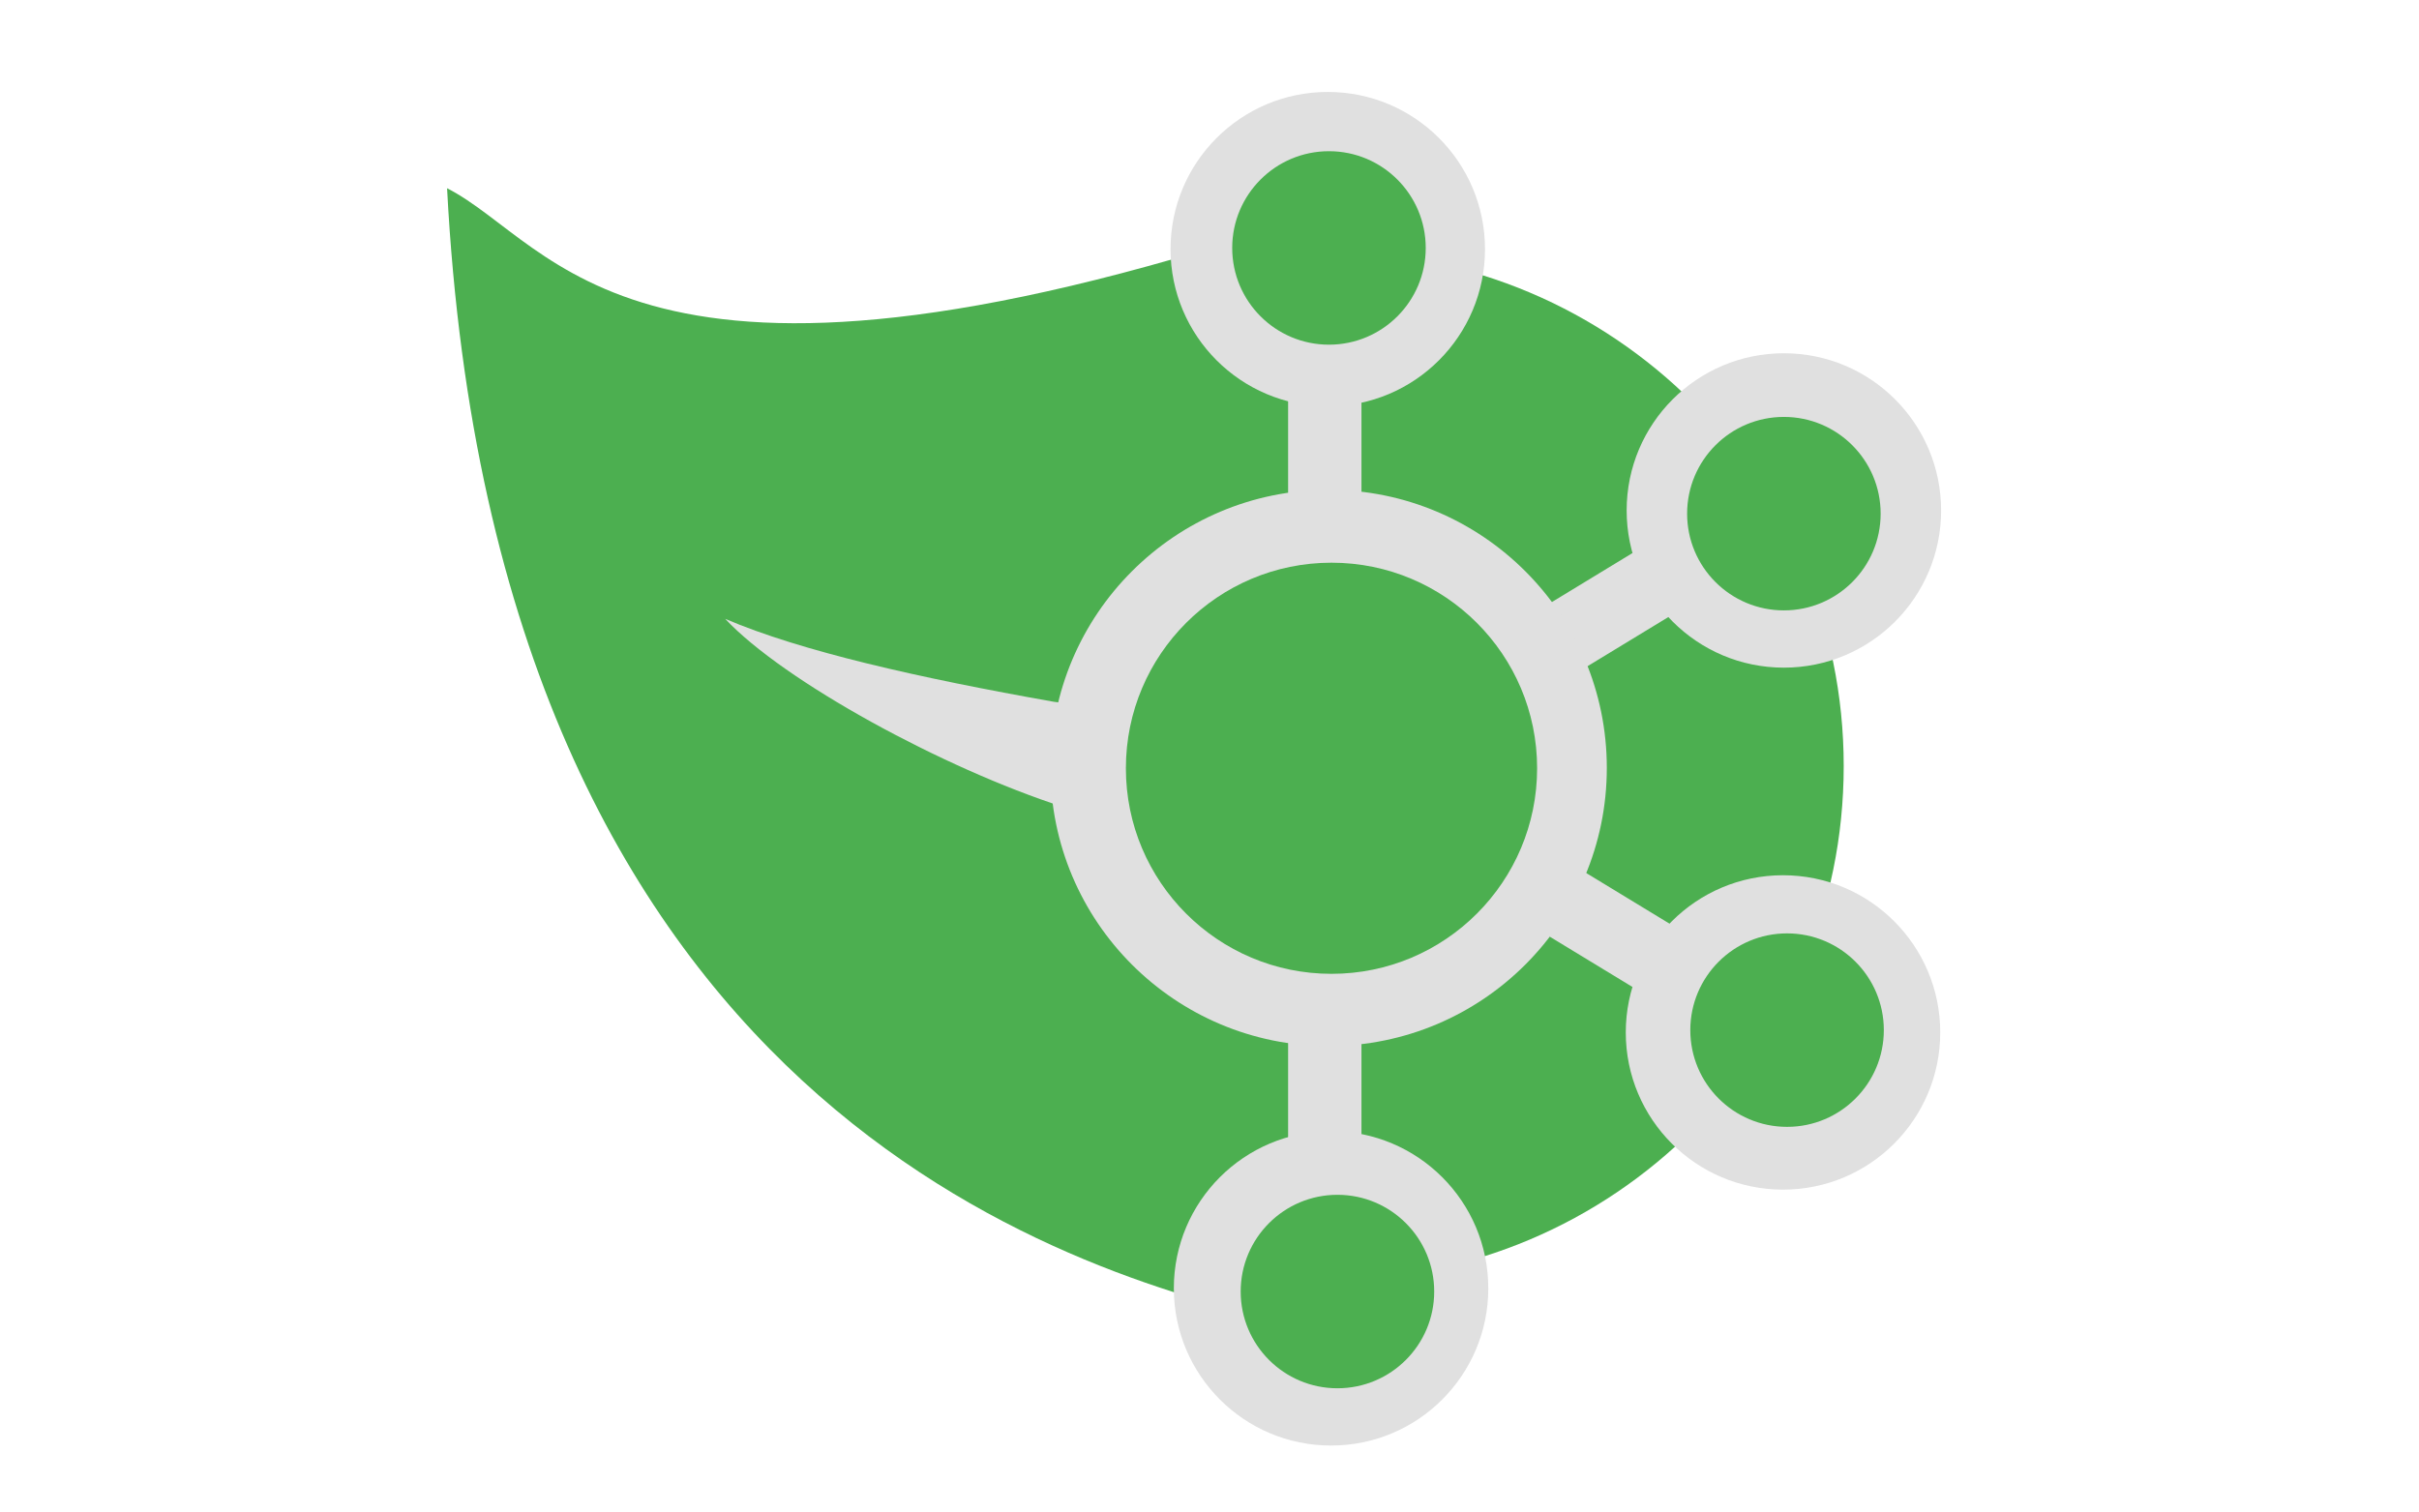
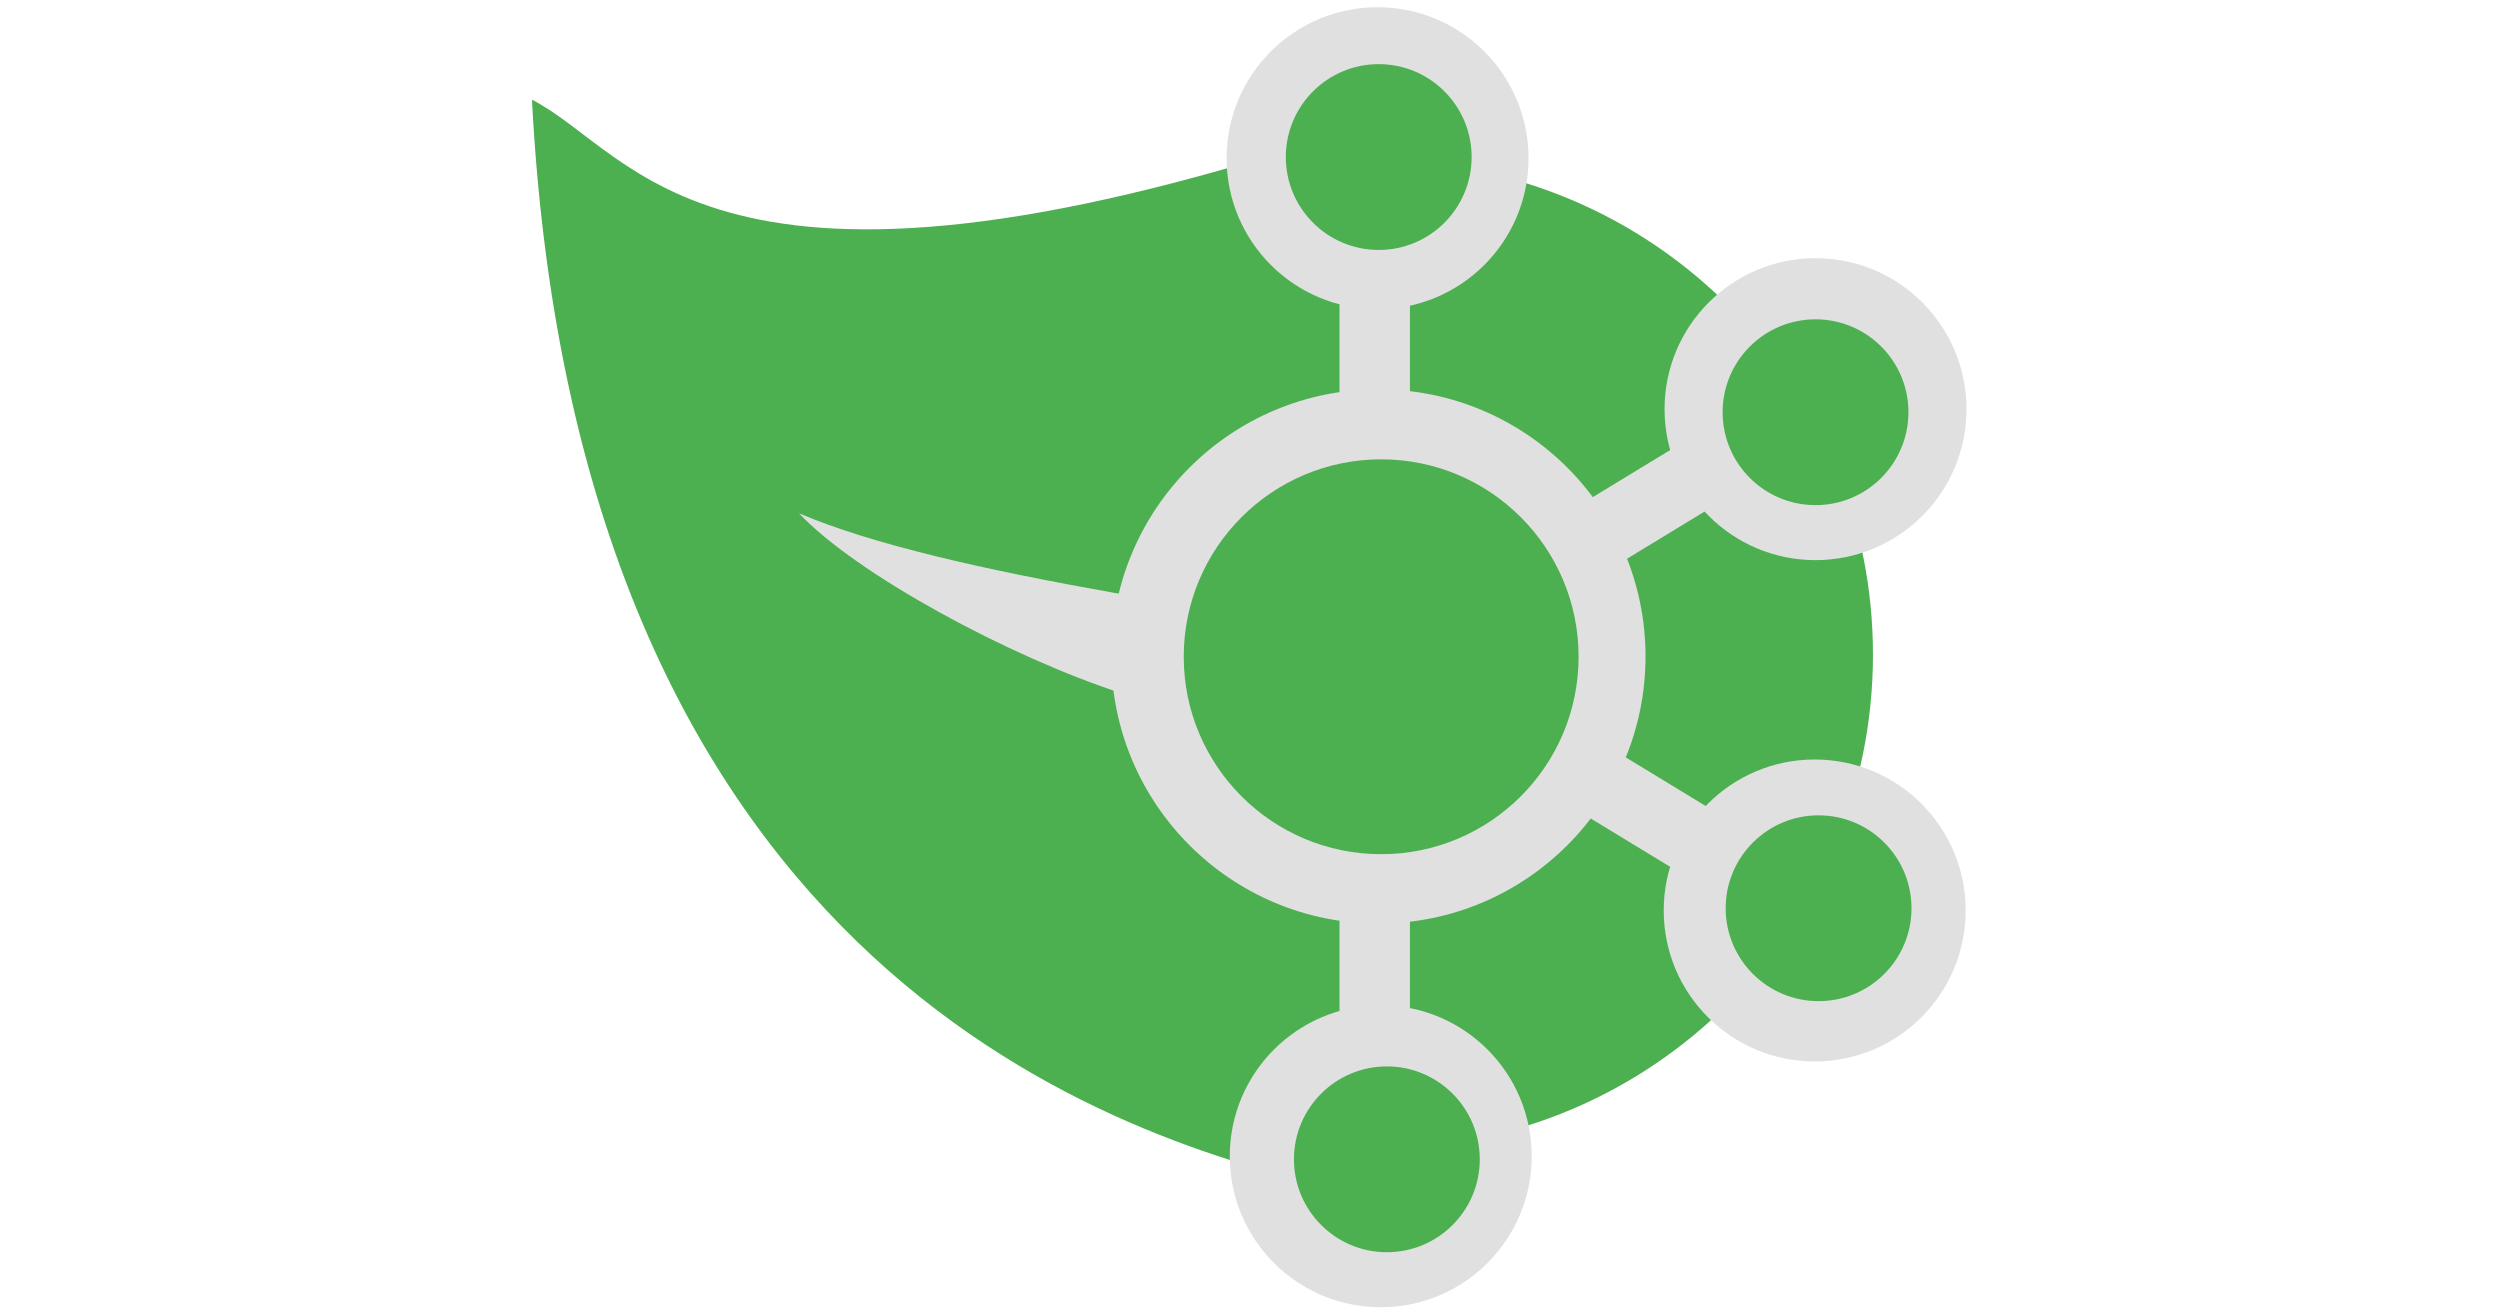
- <svg xmlns="http://www.w3.org/2000/svg" viewBox="0 0 400 250" height="250" width="400" version="1.1" id="svg2">
+ <svg xmlns="http://www.w3.org/2000/svg" viewBox="0 0 400 210" height="210" width="400" version="1.1" id="svg2">
  <defs id="defs6" />
-   <text xml:space="preserve" style="font-style:normal;font-weight:normal;font-size:36.165px;line-height:125%;font-family:sans-serif;letter-spacing:0px;word-spacing:0px;fill:#000000;fill-opacity:1;stroke:none;stroke-width:1px;stroke-linecap:butt;stroke-linejoin:miter;stroke-opacity:1" x="-382.162" y="317.488" id="text4250">
-     <tspan id="tspan4252" x="-382.162" y="317.488" />
-   </text>
-   <path style="opacity:1;fill:#4caf50;fill-opacity:1;stroke:none;stroke-width:4.5;stroke-miterlimit:4;stroke-dasharray:none;stroke-opacity:1" d="m 213.748,36.726 13.423,84.265 -14.914,97.688 C 176.484,210.263 81.846,183.02 73.927,31.133 c 18.062,9.244 30.505,41.875 139.821,5.593 z" id="rect8261" />
-   <circle style="opacity:1;fill:#4caf50;fill-opacity:1;stroke:none;stroke-width:4.5;stroke-miterlimit:4;stroke-dasharray:none;stroke-opacity:1" id="path8246" cx="219.871" cy="126.703" r="85" />
-   <circle style="opacity:1;fill:#e0e0e0;fill-opacity:1;stroke:none;stroke-width:4.5;stroke-miterlimit:4;stroke-dasharray:none;stroke-opacity:1" id="path8111-0-0" cx="219.556" cy="41.209" r="26" />
-   <rect style="opacity:1;fill:#e0e0e0;fill-opacity:1;stroke:none;stroke-width:4.5;stroke-miterlimit:4;stroke-dasharray:none;stroke-opacity:1" id="rect8197" width="12.128" height="50.093" x="213" y="48.045" />
-   <circle style="opacity:1;fill:#4caf50;fill-opacity:1;stroke:none;stroke-width:4.5;stroke-miterlimit:4;stroke-dasharray:none;stroke-opacity:1" id="path8111" cx="219.755" cy="41.009" r="16" />
-   <circle style="opacity:1;fill:#e0e0e0;fill-opacity:1;stroke:none;stroke-width:4.5;stroke-miterlimit:4;stroke-dasharray:none;stroke-opacity:1" id="path8111-0-0-8" cx="294.978" cy="84.428" r="26" />
-   <rect style="opacity:1;fill:#e0e0e0;fill-opacity:1;stroke:none;stroke-width:4.5;stroke-miterlimit:4;stroke-dasharray:none;stroke-opacity:1" id="rect8197-1" width="12.128" height="50.093" x="218.435" y="-199.189" transform="matrix(0.5196887,0.8543557,-0.8543557,0.5196887,0,0)" />
-   <circle style="opacity:1;fill:#4caf50;fill-opacity:1;stroke:none;stroke-width:4.5;stroke-miterlimit:4;stroke-dasharray:none;stroke-opacity:1" id="path8111-3" cx="294.978" cy="84.956" r="16" />
-   <circle style="opacity:1;fill:#e0e0e0;fill-opacity:1;stroke:none;stroke-width:4.5;stroke-miterlimit:4;stroke-dasharray:none;stroke-opacity:1" id="path8111-0-0-1" cx="294.834" cy="170.761" r="26" />
-   <rect style="opacity:1;fill:#e0e0e0;fill-opacity:1;stroke:none;stroke-width:4.5;stroke-miterlimit:4;stroke-dasharray:none;stroke-opacity:1" id="rect8197-1-4" width="12.128" height="50.093" x="0.819" y="-329.71" transform="matrix(0.5196887,-0.8543557,-0.8543557,-0.5196887,0,0)" />
-   <circle style="opacity:1;fill:#4caf50;fill-opacity:1;stroke:none;stroke-width:4.5;stroke-miterlimit:4;stroke-dasharray:none;stroke-opacity:1" id="path8111-9" cx="295.505" cy="170.378" r="16" />
-   <circle style="opacity:1;fill:#e0e0e0;fill-opacity:1;stroke:none;stroke-width:4.5;stroke-miterlimit:4;stroke-dasharray:none;stroke-opacity:1" id="path8111-0-0-2" cx="220.102" cy="213.089" r="26" />
-   <circle style="opacity:1;fill:#4caf50;fill-opacity:1;stroke:none;stroke-width:4.5;stroke-miterlimit:4;stroke-dasharray:none;stroke-opacity:1" id="path8111-0" cx="221.156" cy="213.616" r="16" />
-   <rect style="opacity:1;fill:#e0e0e0;fill-opacity:1;stroke:none;stroke-width:4.5;stroke-miterlimit:4;stroke-dasharray:none;stroke-opacity:1" id="rect8197-5" width="12.128" height="50.093" x="213" y="144.277" />
-   <path style="opacity:1;fill:#e0e0e0;fill-opacity:1;stroke:none;stroke-width:4.5;stroke-miterlimit:4;stroke-dasharray:none;stroke-opacity:1" d="m 119.915,102.357 c 12.547,5.364 31.959,9.747 54.312,13.71 l 46.93,6.328 c -51.225,15.305 0,0 -45.348,11.073 -19.898,-6.421 -46.216,-20.793 -55.894,-31.111 z" id="rect8258" />
-   <circle style="opacity:1;fill:#e0e0e0;fill-opacity:1;stroke:none;stroke-width:4.5;stroke-miterlimit:4;stroke-dasharray:none;stroke-opacity:1" id="path8244" cx="219.699" cy="127.014" r="46" />
-   <circle style="opacity:1;fill:#4caf50;fill-opacity:1;stroke:none;stroke-width:4.5;stroke-miterlimit:4;stroke-dasharray:none;stroke-opacity:1" id="path8111-8" cx="220.174" cy="127.068" r="34" />
+   <g id="g3353" transform="matrix(0.9290664,0,0,0.9290664,16.42959,24.18923)">
+     <text id="text4250" y="277.488" x="-382.162" style="font-style:normal;font-weight:normal;font-size:36.165px;line-height:125%;font-family:sans-serif;letter-spacing:0px;word-spacing:0px;fill:#000000;fill-opacity:1;stroke:none;stroke-width:1px;stroke-linecap:butt;stroke-linejoin:miter;stroke-opacity:1" xml:space="preserve">
+       <tspan y="277.488" x="-382.162" id="tspan4252" />
+     </text>
+     <path id="rect8261" d="M 213.748,-3.274 227.171,80.992 212.257,178.68 C 176.484,170.263 81.846,143.02 73.927,-8.867 c 18.062,9.244 30.505,41.875 139.821,5.593 z" style="opacity:1;fill:#4caf50;fill-opacity:1;stroke:none;stroke-width:4.5;stroke-miterlimit:4;stroke-dasharray:none;stroke-opacity:1" />
+     <circle r="85" cy="86.703" cx="219.871" id="path8246" style="opacity:1;fill:#4caf50;fill-opacity:1;stroke:none;stroke-width:4.5;stroke-miterlimit:4;stroke-dasharray:none;stroke-opacity:1" />
+     <circle r="26" cy="1.209" cx="219.556" id="path8111-0-0" style="opacity:1;fill:#e0e0e0;fill-opacity:1;stroke:none;stroke-width:4.5;stroke-miterlimit:4;stroke-dasharray:none;stroke-opacity:1" />
+     <rect y="8.045" x="213" height="50.093" width="12.128" id="rect8197" style="opacity:1;fill:#e0e0e0;fill-opacity:1;stroke:none;stroke-width:4.5;stroke-miterlimit:4;stroke-dasharray:none;stroke-opacity:1" />
+     <circle r="16" cy="1.009" cx="219.755" id="path8111" style="opacity:1;fill:#4caf50;fill-opacity:1;stroke:none;stroke-width:4.5;stroke-miterlimit:4;stroke-dasharray:none;stroke-opacity:1" />
+     <circle r="26" cy="44.428" cx="294.978" id="path8111-0-0-8" style="opacity:1;fill:#e0e0e0;fill-opacity:1;stroke:none;stroke-width:4.5;stroke-miterlimit:4;stroke-dasharray:none;stroke-opacity:1" />
+     <rect transform="matrix(0.5196887,0.8543557,-0.8543557,0.5196887,0,0)" y="-219.977" x="184.261" height="50.093" width="12.128" id="rect8197-1" style="opacity:1;fill:#e0e0e0;fill-opacity:1;stroke:none;stroke-width:4.5;stroke-miterlimit:4;stroke-dasharray:none;stroke-opacity:1" />
+     <circle r="16" cy="44.956" cx="294.978" id="path8111-3" style="opacity:1;fill:#4caf50;fill-opacity:1;stroke:none;stroke-width:4.5;stroke-miterlimit:4;stroke-dasharray:none;stroke-opacity:1" />
+     <circle r="26" cy="130.761" cx="294.834" id="path8111-0-0-1" style="opacity:1;fill:#e0e0e0;fill-opacity:1;stroke:none;stroke-width:4.5;stroke-miterlimit:4;stroke-dasharray:none;stroke-opacity:1" />
+     <rect transform="matrix(0.5196887,-0.8543557,-0.8543557,-0.5196887,0,0)" y="-308.922" x="34.993" height="50.093" width="12.128" id="rect8197-1-4" style="opacity:1;fill:#e0e0e0;fill-opacity:1;stroke:none;stroke-width:4.5;stroke-miterlimit:4;stroke-dasharray:none;stroke-opacity:1" />
+     <circle r="16" cy="130.378" cx="295.505" id="path8111-9" style="opacity:1;fill:#4caf50;fill-opacity:1;stroke:none;stroke-width:4.5;stroke-miterlimit:4;stroke-dasharray:none;stroke-opacity:1" />
+     <circle r="26" cy="173.089" cx="220.102" id="path8111-0-0-2" style="opacity:1;fill:#e0e0e0;fill-opacity:1;stroke:none;stroke-width:4.5;stroke-miterlimit:4;stroke-dasharray:none;stroke-opacity:1" />
+     <circle r="16" cy="173.616" cx="221.156" id="path8111-0" style="opacity:1;fill:#4caf50;fill-opacity:1;stroke:none;stroke-width:4.5;stroke-miterlimit:4;stroke-dasharray:none;stroke-opacity:1" />
+     <rect y="104.277" x="213" height="50.093" width="12.128" id="rect8197-5" style="opacity:1;fill:#e0e0e0;fill-opacity:1;stroke:none;stroke-width:4.5;stroke-miterlimit:4;stroke-dasharray:none;stroke-opacity:1" />
+     <path id="rect8258" d="m 119.915,62.357 c 12.547,5.364 31.959,9.747 54.312,13.71 l 46.93,6.328 c -51.225,15.305 0,0 -45.348,11.073 -19.898,-6.421 -46.216,-20.793 -55.894,-31.111 z" style="opacity:1;fill:#e0e0e0;fill-opacity:1;stroke:none;stroke-width:4.5;stroke-miterlimit:4;stroke-dasharray:none;stroke-opacity:1" />
+     <circle r="46" cy="87.014" cx="219.699" id="path8244" style="opacity:1;fill:#e0e0e0;fill-opacity:1;stroke:none;stroke-width:4.5;stroke-miterlimit:4;stroke-dasharray:none;stroke-opacity:1" />
+     <circle r="34" cy="87.068" cx="220.174" id="path8111-8" style="opacity:1;fill:#4caf50;fill-opacity:1;stroke:none;stroke-width:4.5;stroke-miterlimit:4;stroke-dasharray:none;stroke-opacity:1" />
+   </g>
</svg>
